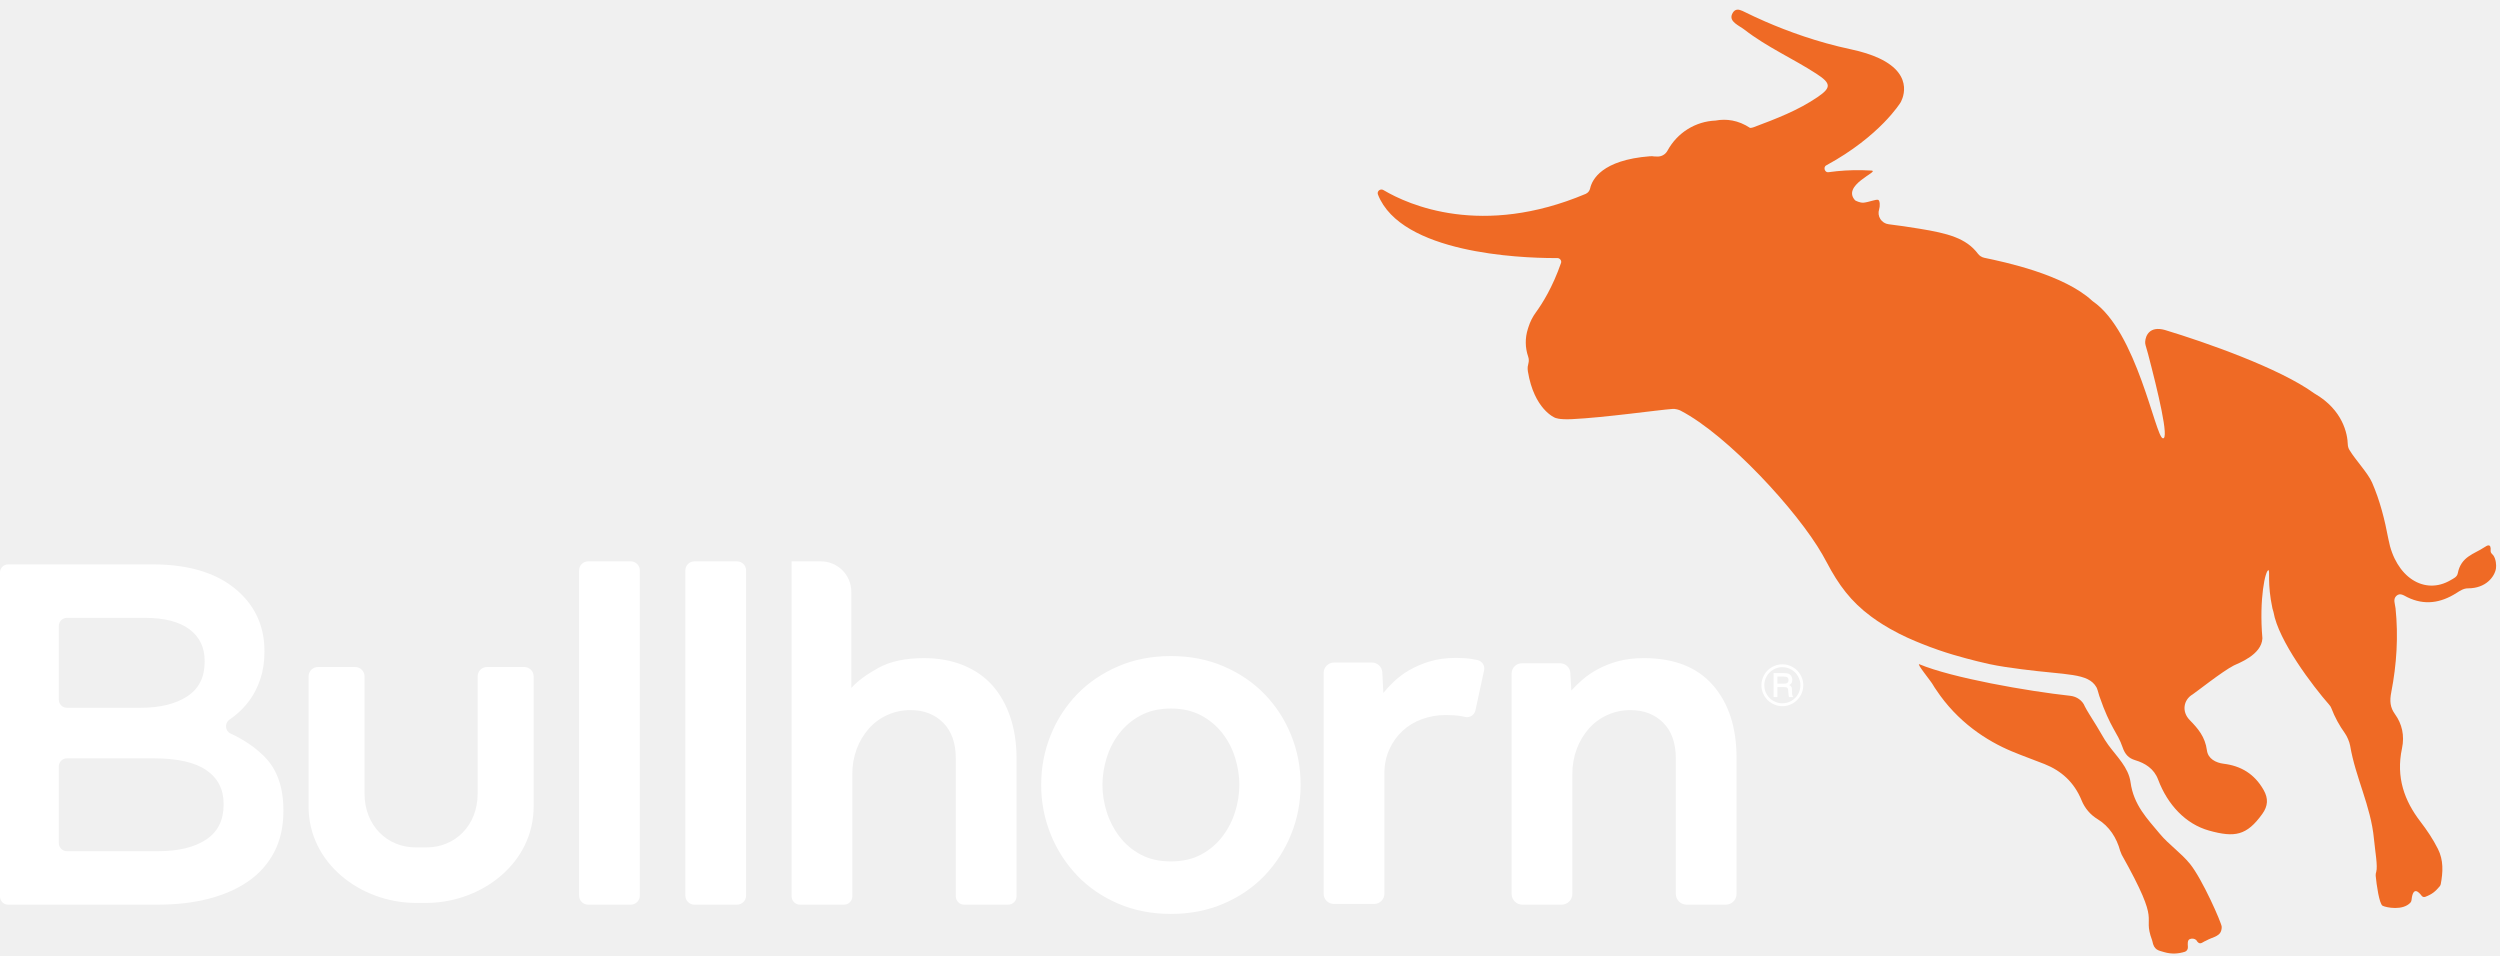
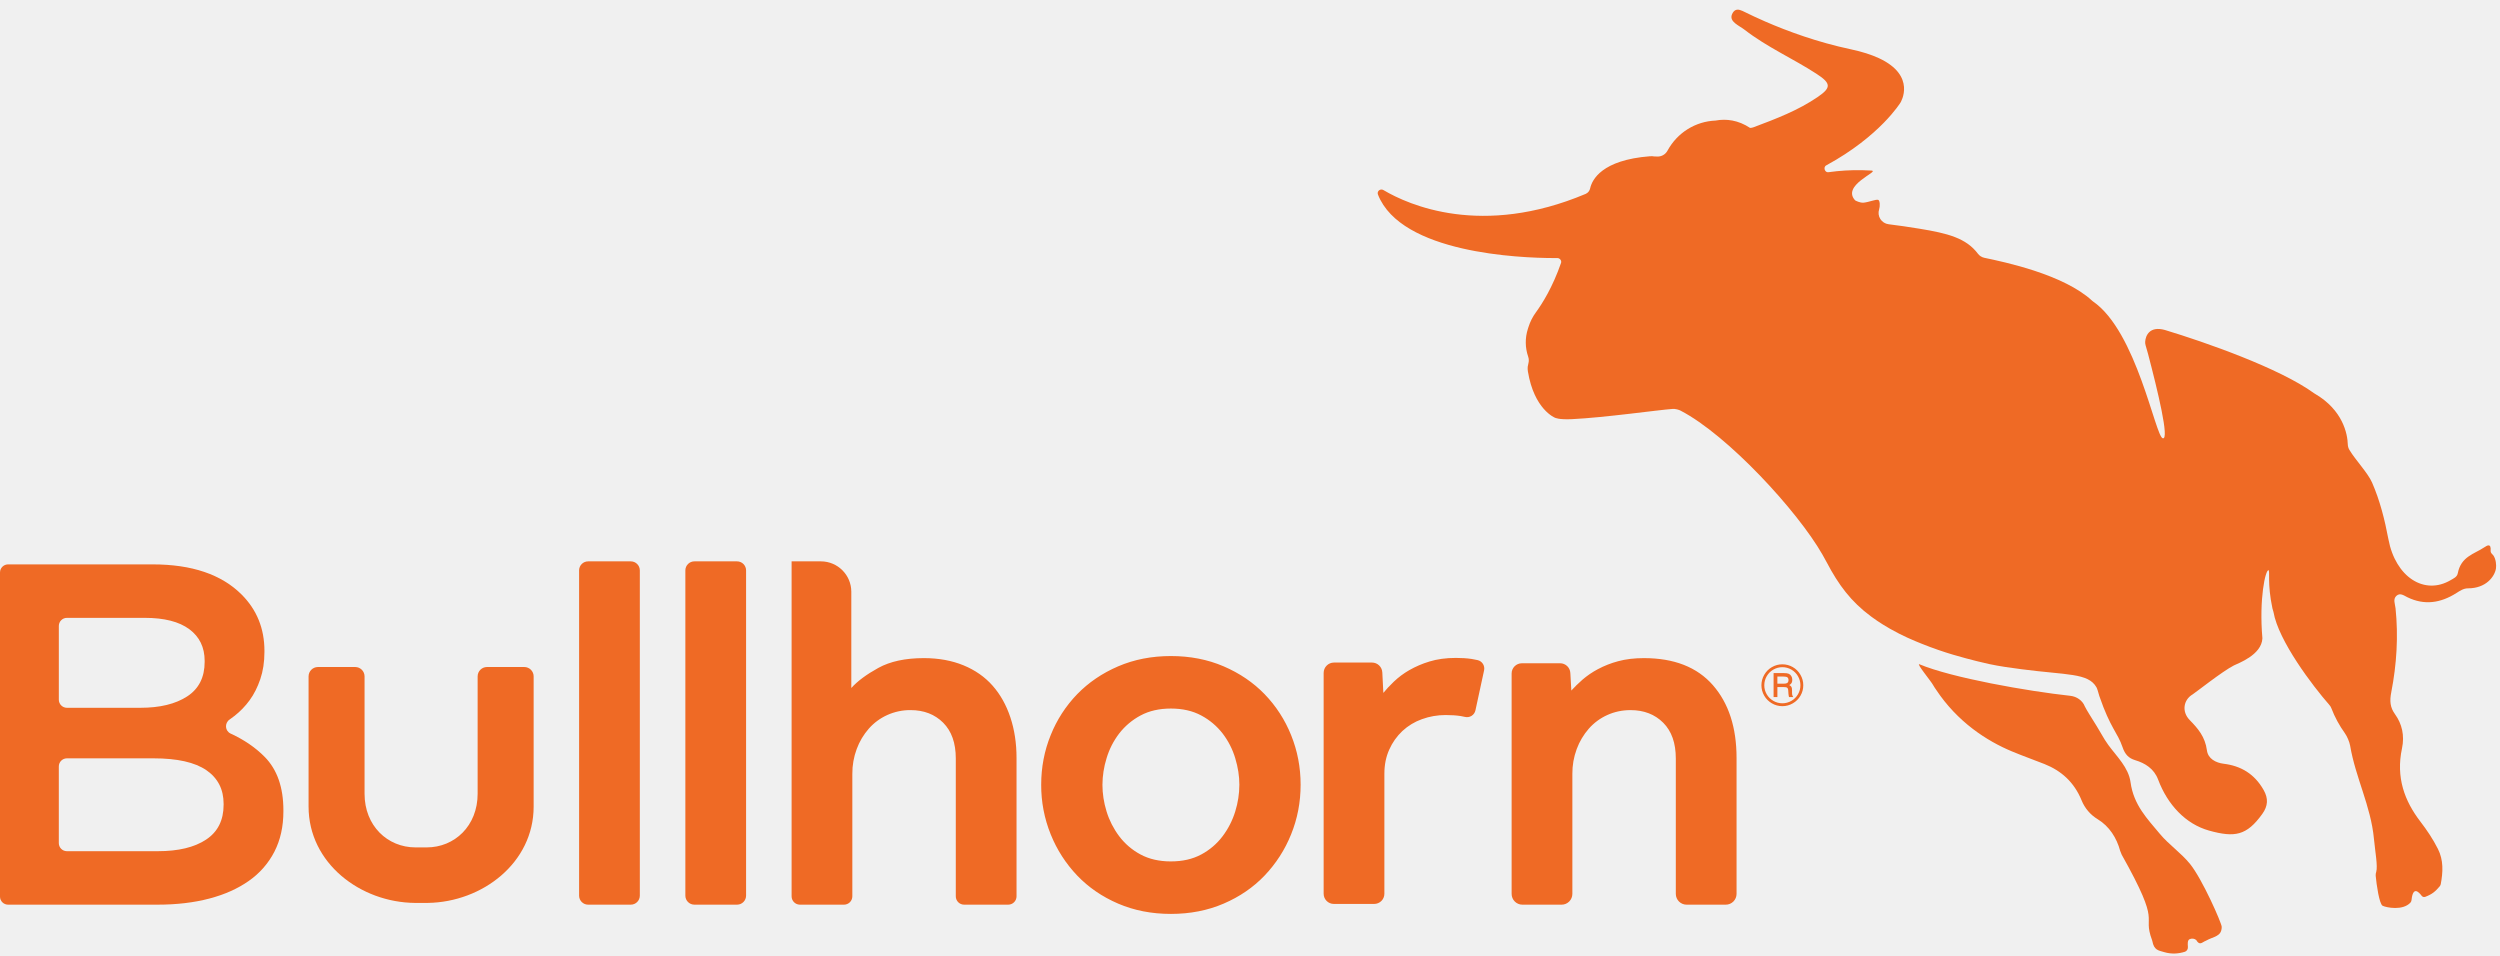
<svg xmlns="http://www.w3.org/2000/svg" viewBox="0 0 259 99" fill="none">
-   <g fill="white">
+   <g fill="#EF6A25">
    <g transform="translate(0 57.787)">
      <path d="M0 1.522A.84.84 0 01.839.683h14.974c4.062 0 7.134 1.042 9.216 3.123 1.578 1.578 2.367 3.526 2.367 5.842v.101c0 1.041-.143 1.981-.428 2.82-.285.84-.655 1.57-1.108 2.19a8.15 8.15 0 01-1.586 1.637c-.161.126-.325.246-.491.362-.535.373-.481 1.181.113 1.454 1.392.64 2.567 1.444 3.525 2.414 1.292 1.31 1.939 3.156 1.939 5.54v.1c0 1.58-.311 2.972-.931 4.181a8.305 8.305 0 01-2.644 3.021c-1.142.806-2.51 1.42-4.105 1.838-1.595.42-3.383.63-5.363.63H.839a.839.839 0 01-.84-.839V1.522zM14.554 15.54c2.014 0 3.627-.392 4.835-1.177 1.208-.785 1.813-1.979 1.813-3.58v-.103c0-1.4-.53-2.495-1.586-3.28-1.058-.784-2.594-1.177-4.61-1.177H6.934a.838.838 0 00-.84.84V14.7c0 .464.376.84.84.84h7.62zm1.813 14.856c2.115 0 3.778-.4 4.986-1.202 1.209-.8 1.813-2.004 1.813-3.608v-.1c0-1.502-.597-2.663-1.788-3.482-1.192-.818-3.014-1.227-5.464-1.227H6.933a.839.839 0 00-.84.84v7.94c0 .464.376.84.84.84h9.434z" />
    </g>
    <path d="M60.931 58.157h4.417c.518 0 .938.42.938.937v33.692c0 .517-.42.937-.938.937h-4.417a.937.937 0 01-.937-.937V59.094c0-.517.419-.937.937-.937m11.009 0h4.416c.518 0 .938.42.938.937v33.692c0 .517-.42.937-.938.937H71.94a.937.937 0 01-.937-.937V59.094c0-.517.42-.937.937-.937m10.07 0h3.034a3.153 3.153 0 013.152 3.152v9.966c.64-.711 1.573-1.404 2.8-2.08 1.225-.675 2.8-1.014 4.718-1.014 1.528 0 2.897.25 4.106.747 1.208.499 2.213 1.2 3.013 2.107.8.906 1.413 1.999 1.84 3.278.426 1.28.64 2.686.64 4.213v14.333a.863.863 0 01-.865.864h-4.564a.864.864 0 01-.864-.864v-14.28c0-1.6-.436-2.834-1.306-3.705-.87-.871-2-1.307-3.386-1.307a5.75 5.75 0 00-2.4.507 5.623 5.623 0 00-1.919 1.413 6.733 6.733 0 00-1.253 2.107 7.234 7.234 0 00-.454 2.584v12.68a.863.863 0 01-.863.865h-4.565a.864.864 0 01-.864-.864V58.156zm75.653 10.557h3.967a1.06 1.06 0 011.057 1l.103 1.827c.32-.355.702-.729 1.146-1.12a8.69 8.69 0 011.6-1.093 9.782 9.782 0 012.106-.827c.782-.213 1.671-.32 2.667-.32 3.127 0 5.51.933 7.145 2.8 1.634 1.866 2.453 4.381 2.453 7.545v14.078c0 .618-.5 1.12-1.119 1.12h-4.054a1.12 1.12 0 01-1.12-1.12V78.58c0-1.6-.435-2.835-1.306-3.706-.87-.87-1.999-1.306-3.386-1.306-.853 0-1.653.168-2.4.506a5.623 5.623 0 00-1.919 1.413 6.772 6.772 0 00-1.253 2.107 7.24 7.24 0 00-.453 2.586v12.425c0 .618-.5 1.12-1.119 1.12h-4.055a1.119 1.119 0 01-1.119-1.12v-22.83a1.06 1.06 0 011.06-1.06m29.156 2.272c0 .39-.096.753-.29 1.086a2.152 2.152 0 01-.794.794 2.132 2.132 0 01-1.082.293c-.386 0-.747-.098-1.082-.292a2.136 2.136 0 01-.797-.793 2.15 2.15 0 010-2.164c.194-.34.46-.605.795-.798.335-.193.697-.29 1.084-.29.386 0 .745.097 1.08.289.334.19.598.458.793.796.196.338.293.698.293 1.079zm-.297.004c0-.331-.083-.642-.252-.933a1.838 1.838 0 00-.683-.687 1.861 1.861 0 00-1.869 0 1.816 1.816 0 00-.688.687c-.168.29-.25.605-.25.939 0 .332.082.642.25.93.166.29.396.517.691.684a1.858 1.858 0 001.866-.001c.29-.168.518-.395.684-.684.168-.288.251-.598.251-.935zm-2.779-1.26h1.045c.245 0 .42.024.526.072a.594.594 0 01.264.239c.067.11.102.239.102.385a.732.732 0 01-.07.329.713.713 0 01-.24.22.496.496 0 01.227.194c.038.072.057.196.057.373v.28c0 .132.03.242.088.33l.041.066h-.442a1.862 1.862 0 01-.06-.365l-.02-.305a.547.547 0 00-.054-.236.254.254 0 00-.122-.1 1.048 1.048 0 00-.318-.03h-.63v1.036h-.394V69.73zm.393.36v.74h.62c.187 0 .314-.022.381-.064.1-.06.15-.164.15-.308 0-.127-.037-.22-.108-.28-.07-.057-.205-.087-.399-.087h-.644zm-45.934-1.451h3.933c.571 0 1.042.447 1.071 1.018l.108 2.128c.285-.355.65-.747 1.094-1.173a8.348 8.348 0 011.572-1.173 10.027 10.027 0 012.106-.906c.801-.249 1.715-.374 2.747-.374.604 0 1.146.036 1.626.107.205.03.412.07.62.12a.894.894 0 01.672 1.058l-.898 4.153a.892.892 0 01-1.088.673 5.634 5.634 0 00-.426-.086c-.444-.07-.968-.107-1.573-.107-.853 0-1.67.143-2.452.427a5.862 5.862 0 00-2.027 1.227 5.957 5.957 0 00-1.359 1.92c-.339.746-.507 1.581-.507 2.505v12.435c0 .583-.472 1.056-1.055 1.056h-4.182a1.056 1.056 0 01-1.055-1.056v-22.88c0-.593.481-1.072 1.073-1.072m-87.748.462a.972.972 0 00-.972.972v12.154c0 3.329-2.377 5.563-5.278 5.563h-1.157c-2.901 0-5.28-2.235-5.28-5.563V70.074a.97.97 0 00-.97-.971h-3.86a.971.971 0 00-.97.971v13.485c0 5.859 5.362 9.934 11.03 9.984v.001h.04l.067.001v-.001h1.042v.002l.08-.002h.124v-.003c5.63-.095 10.935-4.155 10.935-9.981V70.074a.972.972 0 00-.972-.972h-3.86zm57.413 12.196c0-1.813.329-3.527.987-5.146a13.117 13.117 0 012.745-4.239c1.175-1.208 2.588-2.169 4.24-2.88 1.653-.71 3.474-1.066 5.465-1.066 1.99 0 3.813.355 5.465 1.066 1.654.711 3.068 1.672 4.24 2.88a13.115 13.115 0 012.746 4.24c.657 1.618.988 3.332.988 5.145 0 1.812-.33 3.527-.988 5.146a13.428 13.428 0 01-2.745 4.265c-1.173 1.227-2.587 2.195-4.24 2.905-1.653.711-3.475 1.067-5.466 1.067-1.99 0-3.812-.356-5.466-1.067-1.651-.71-3.064-1.678-4.239-2.905a13.43 13.43 0 01-2.745-4.265 13.534 13.534 0 01-.987-5.146m13.438 7.944c1.207 0 2.257-.239 3.145-.719a6.73 6.73 0 002.214-1.893 8.305 8.305 0 001.305-2.56 9.36 9.36 0 00.428-2.772c0-.889-.142-1.805-.427-2.747a7.964 7.964 0 00-1.306-2.56 6.884 6.884 0 00-2.214-1.866c-.888-.479-1.938-.72-3.145-.72-1.21 0-2.258.241-3.147.72a6.884 6.884 0 00-2.213 1.866 7.964 7.964 0 00-1.305 2.56 9.431 9.431 0 00-.428 2.747c0 .924.142 1.848.428 2.772.283.925.72 1.778 1.305 2.56a6.73 6.73 0 002.213 1.893c.888.48 1.938.72 3.146.72" />
  </g>
  <g transform="translate(142 .787)" fill="#EF6A25">
    <path d="M81.755 85.593c.937 1.132 2.197 1.966 3.139 3.133 1.255 1.553 3.26 6.09 3.276 6.507-.002 1.035-.834.977-1.65 1.446-.39.144-.617.551-.995-.083a.647.647 0 00-.674-.085c-.233.102-.213.457-.184.81.017.221-.118.434-.313.495-.68.212-1.391.262-2.158.034-.604-.18-1.037-.199-1.215-1.145l-.023-.08c-1.085-2.92 1.14-1.227-3.151-8.869l-.156-.39c-.36-1.34-1.12-2.548-2.336-3.285a4.057 4.057 0 01-1.666-1.96c-.77-1.883-2.105-3.059-3.833-3.75-1.131-.45-2.285-.853-3.415-1.328-2.568-1.076-5.608-3.026-7.83-6.39-.094-.146-.21-.29-.297-.46-.186-.368-1.79-2.293-1.422-2.162 3.369 1.407 11.175 2.783 15.632 3.268.664.072 1.266.485 1.508 1.107.035.09.369.658.432.754 1.36 2.137 1.44 2.47 1.997 3.231.885 1.213 2.096 2.333 2.303 3.861.323 2.385 1.772 3.82 3.03 5.341m34.543-28.859c-.071-.096-.284-.217-.267-.46.059-.812-.351-.562-.655-.36-1.048.7-2.418.95-2.75 2.696-.075.387-.441.528-.728.7-2.723 1.614-5.724-.309-6.457-4.232-.381-2.033-.884-4.02-1.695-5.875-.437-1-1.717-2.329-2.343-3.375a1.177 1.177 0 01-.17-.57c-.031-1.078-.49-3.554-3.418-5.259l-.065-.04c-3.591-2.612-11.318-5.305-15.464-6.56-1.582-.439-2.006.58-2.045 1.222-.007.123.01.244.043.363.08.29.254.88.256.898.982 3.747 2.245 8.94 1.52 8.736-.774-.215-2.693-11.056-7.222-14.175l-.086-.069c-2.955-2.733-9.092-4.017-11.161-4.45a1.137 1.137 0 01-.678-.426c-1.217-1.619-3.12-2.113-6.074-2.594a79.306 79.306 0 00-3.178-.46 1.183 1.183 0 01-.983-1.54l.004-.012c.095-.296.096-.893-.096-.97-.221-.088-.913.221-1.497.286-.39.043-.84-.208-.861-.22-.143-.084.203.21.053.07-1.706-1.618 2.548-3.11 1.61-3.175a20.029 20.029 0 00-.965-.038 21.801 21.801 0 00-3.491.208c-.265.037-.433-.213-.41-.438a.334.334 0 01.175-.27c5.596-3.04 7.698-6.515 7.698-6.515s1.703-2.765-2.25-4.594c-.754-.349-1.713-.665-2.933-.924-3.42-.725-6.491-1.849-8.86-2.88A49.858 49.858 0 0138.63.397c-.025-.012-.183-.09-.313-.128-.37-.14-.693-.03-.884.432-.314.764.739 1.156 1.29 1.583 2.349 1.821 5.013 2.984 7.444 4.561 1.533.994 1.577 1.434.172 2.4-2.04 1.402-4.346 2.277-6.667 3.15a1.101 1.101 0 01-.365.07c-1.224-.809-2.454-.97-3.587-.76-2.035.083-3.94 1.22-4.976 3.131a1.15 1.15 0 01-1.102.592 2.357 2.357 0 00-.252-.008 1.839 1.839 0 00-.45-.019c-5.007.385-6.004 2.441-6.2 3.32a.802.802 0 01-.457.576c-10.771 4.543-18.357 1.138-20.898-.358l-.056-.033c-.326-.194-.71.116-.571.468 2.393 6.09 14.739 6.565 18.186 6.574h.396c.259-.002.468.262.382.51-.884 2.541-1.942 4.205-2.608 5.121-.33.453-.586.954-.756 1.49l-.071.22a4.56 4.56 0 00.033 2.877c.079.227.084.473.02.704a1.85 1.85 0 00-.065.316s-.03.237.015.507c.645 3.943 2.795 4.791 2.795 4.791s.362.221 1.776.153c3.363-.159 9.015-.963 10.418-1.059.15-.009.299.005.444.043l.09.024c.105.027.203.063.297.112 4.86 2.52 12.103 10.372 14.697 14.913.146.275.297.546.45.815 1.219 2.32 2.502 4.055 4.584 5.594.232.172.893.663 1.962 1.273 1.342.763 2.43 1.207 3.307 1.561 2.358.95 4.306 1.444 5.73 1.805.613.154 1.014.244 1.269.298 1.098.231 2.094.368 3.343.532 4.702.616 6.882.37 7.74 1.866.06.072.227.643.28.843l.02.067c1.156 3.37 1.887 3.764 2.409 5.31.247.727.63 1.132 1.292 1.33 1.04.31 1.966.885 2.389 2.014.974 2.598 2.849 4.608 5.277 5.284 2.677.746 3.903.51 5.51-1.719.603-.834.638-1.61.148-2.478-.96-1.698-2.384-2.51-4.132-2.726-.836-.102-1.632-.525-1.746-1.383-.19-1.429-.932-2.267-1.79-3.15-.847-.87-.644-2.093.307-2.654.25-.147 3.109-2.414 4.27-2.997.414-.213 2.88-1.078 2.959-2.809-.357-4.137.316-7.087.629-7.06.179.016-.143 1.374.41 3.956.029.128.066.252.109.374v.003c.512 2.978 4.055 7.653 5.8 9.638.088.1.154.212.2.336.354.923.817 1.773 1.393 2.576.23.321.48.9.547 1.29.56 3.326 2.145 6.256 2.466 9.642.122 1.287.412 2.853.239 3.431-.04.132-.07.266-.057.402.082.912.373 2.941.72 3.117.37.186 2.104.537 2.889-.338a.48.48 0 00.106-.267c.152-1.458.744-.828 1.046-.432a.32.32 0 00.378.11c.725-.273 1.054-.568 1.495-1.09a.495.495 0 00.108-.23c.236-1.248.292-2.476-.29-3.634-.52-1.036-1.148-1.963-1.83-2.853-1.632-2.136-2.54-4.55-1.896-7.577.28-1.316.005-2.528-.725-3.537-.507-.7-.567-1.35-.383-2.295.556-2.86.74-5.767.439-8.679-.047-.448-.294-.944.1-1.296.377-.338.773-.02 1.127.153 1.759.86 3.446.606 5.083-.436.38-.242.74-.485 1.197-.485 1.885.002 2.766-1.237 2.896-2.053.05-.315.012-.979-.284-1.379" />
  </g>
</svg>
